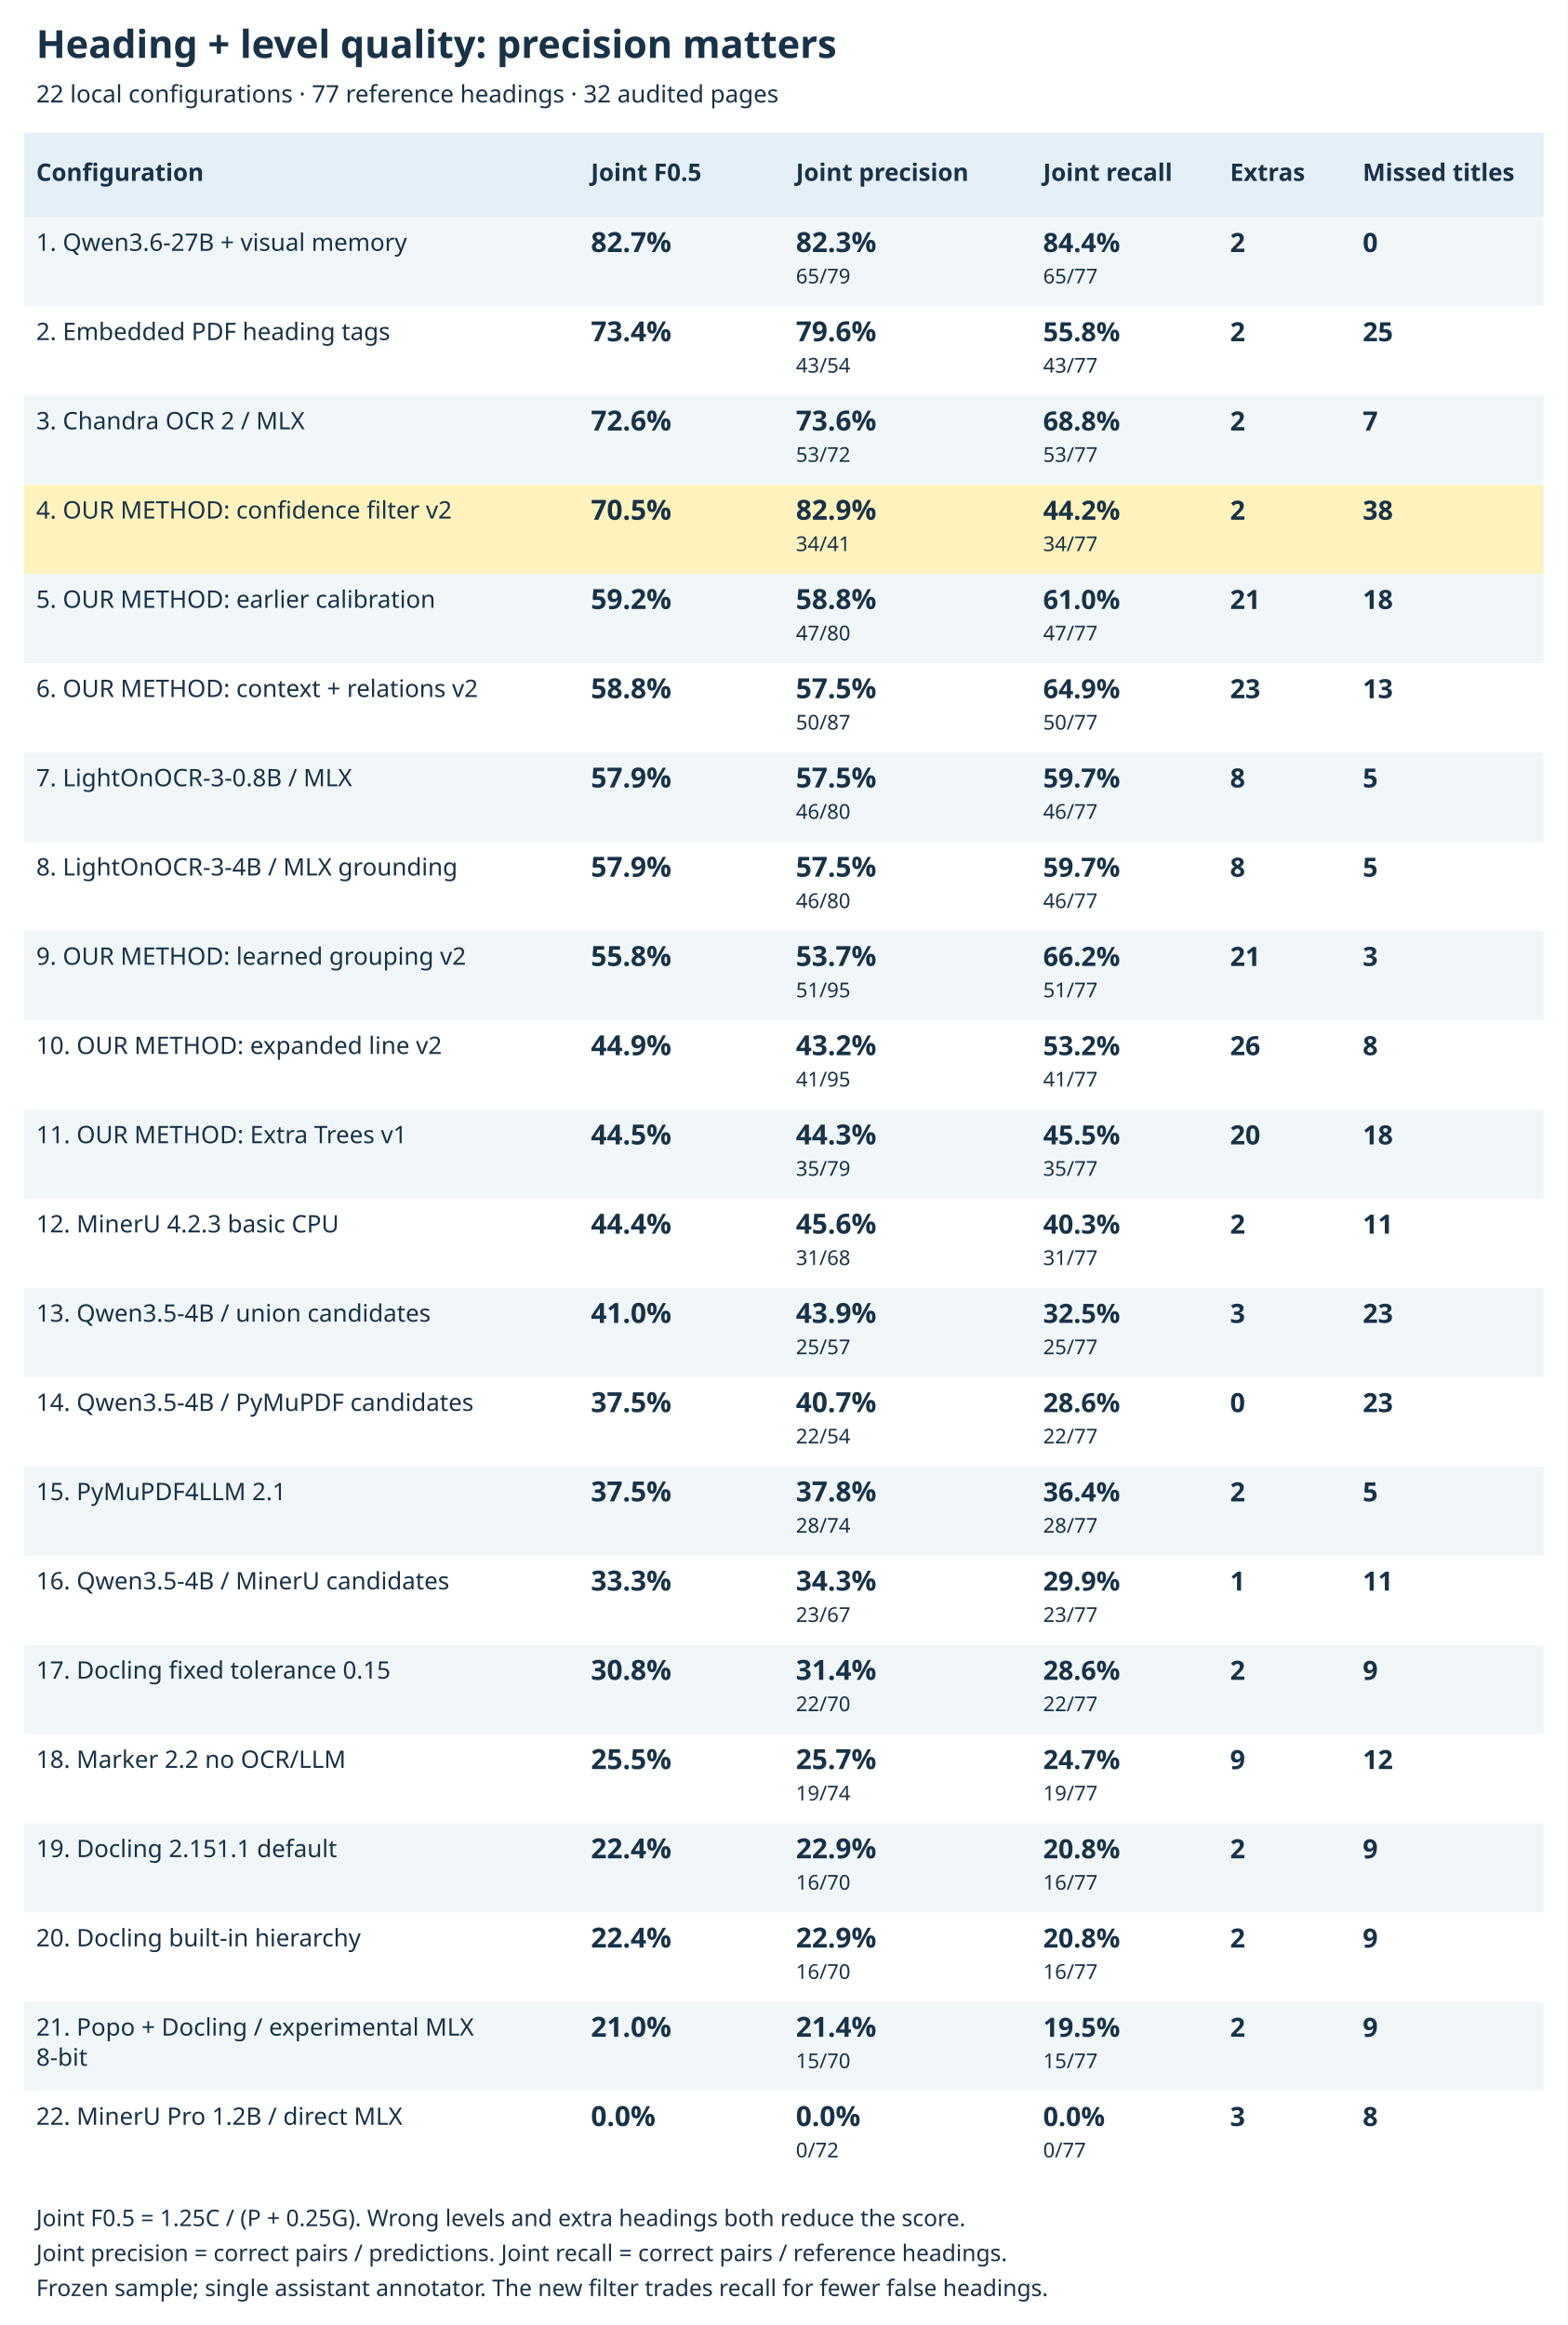
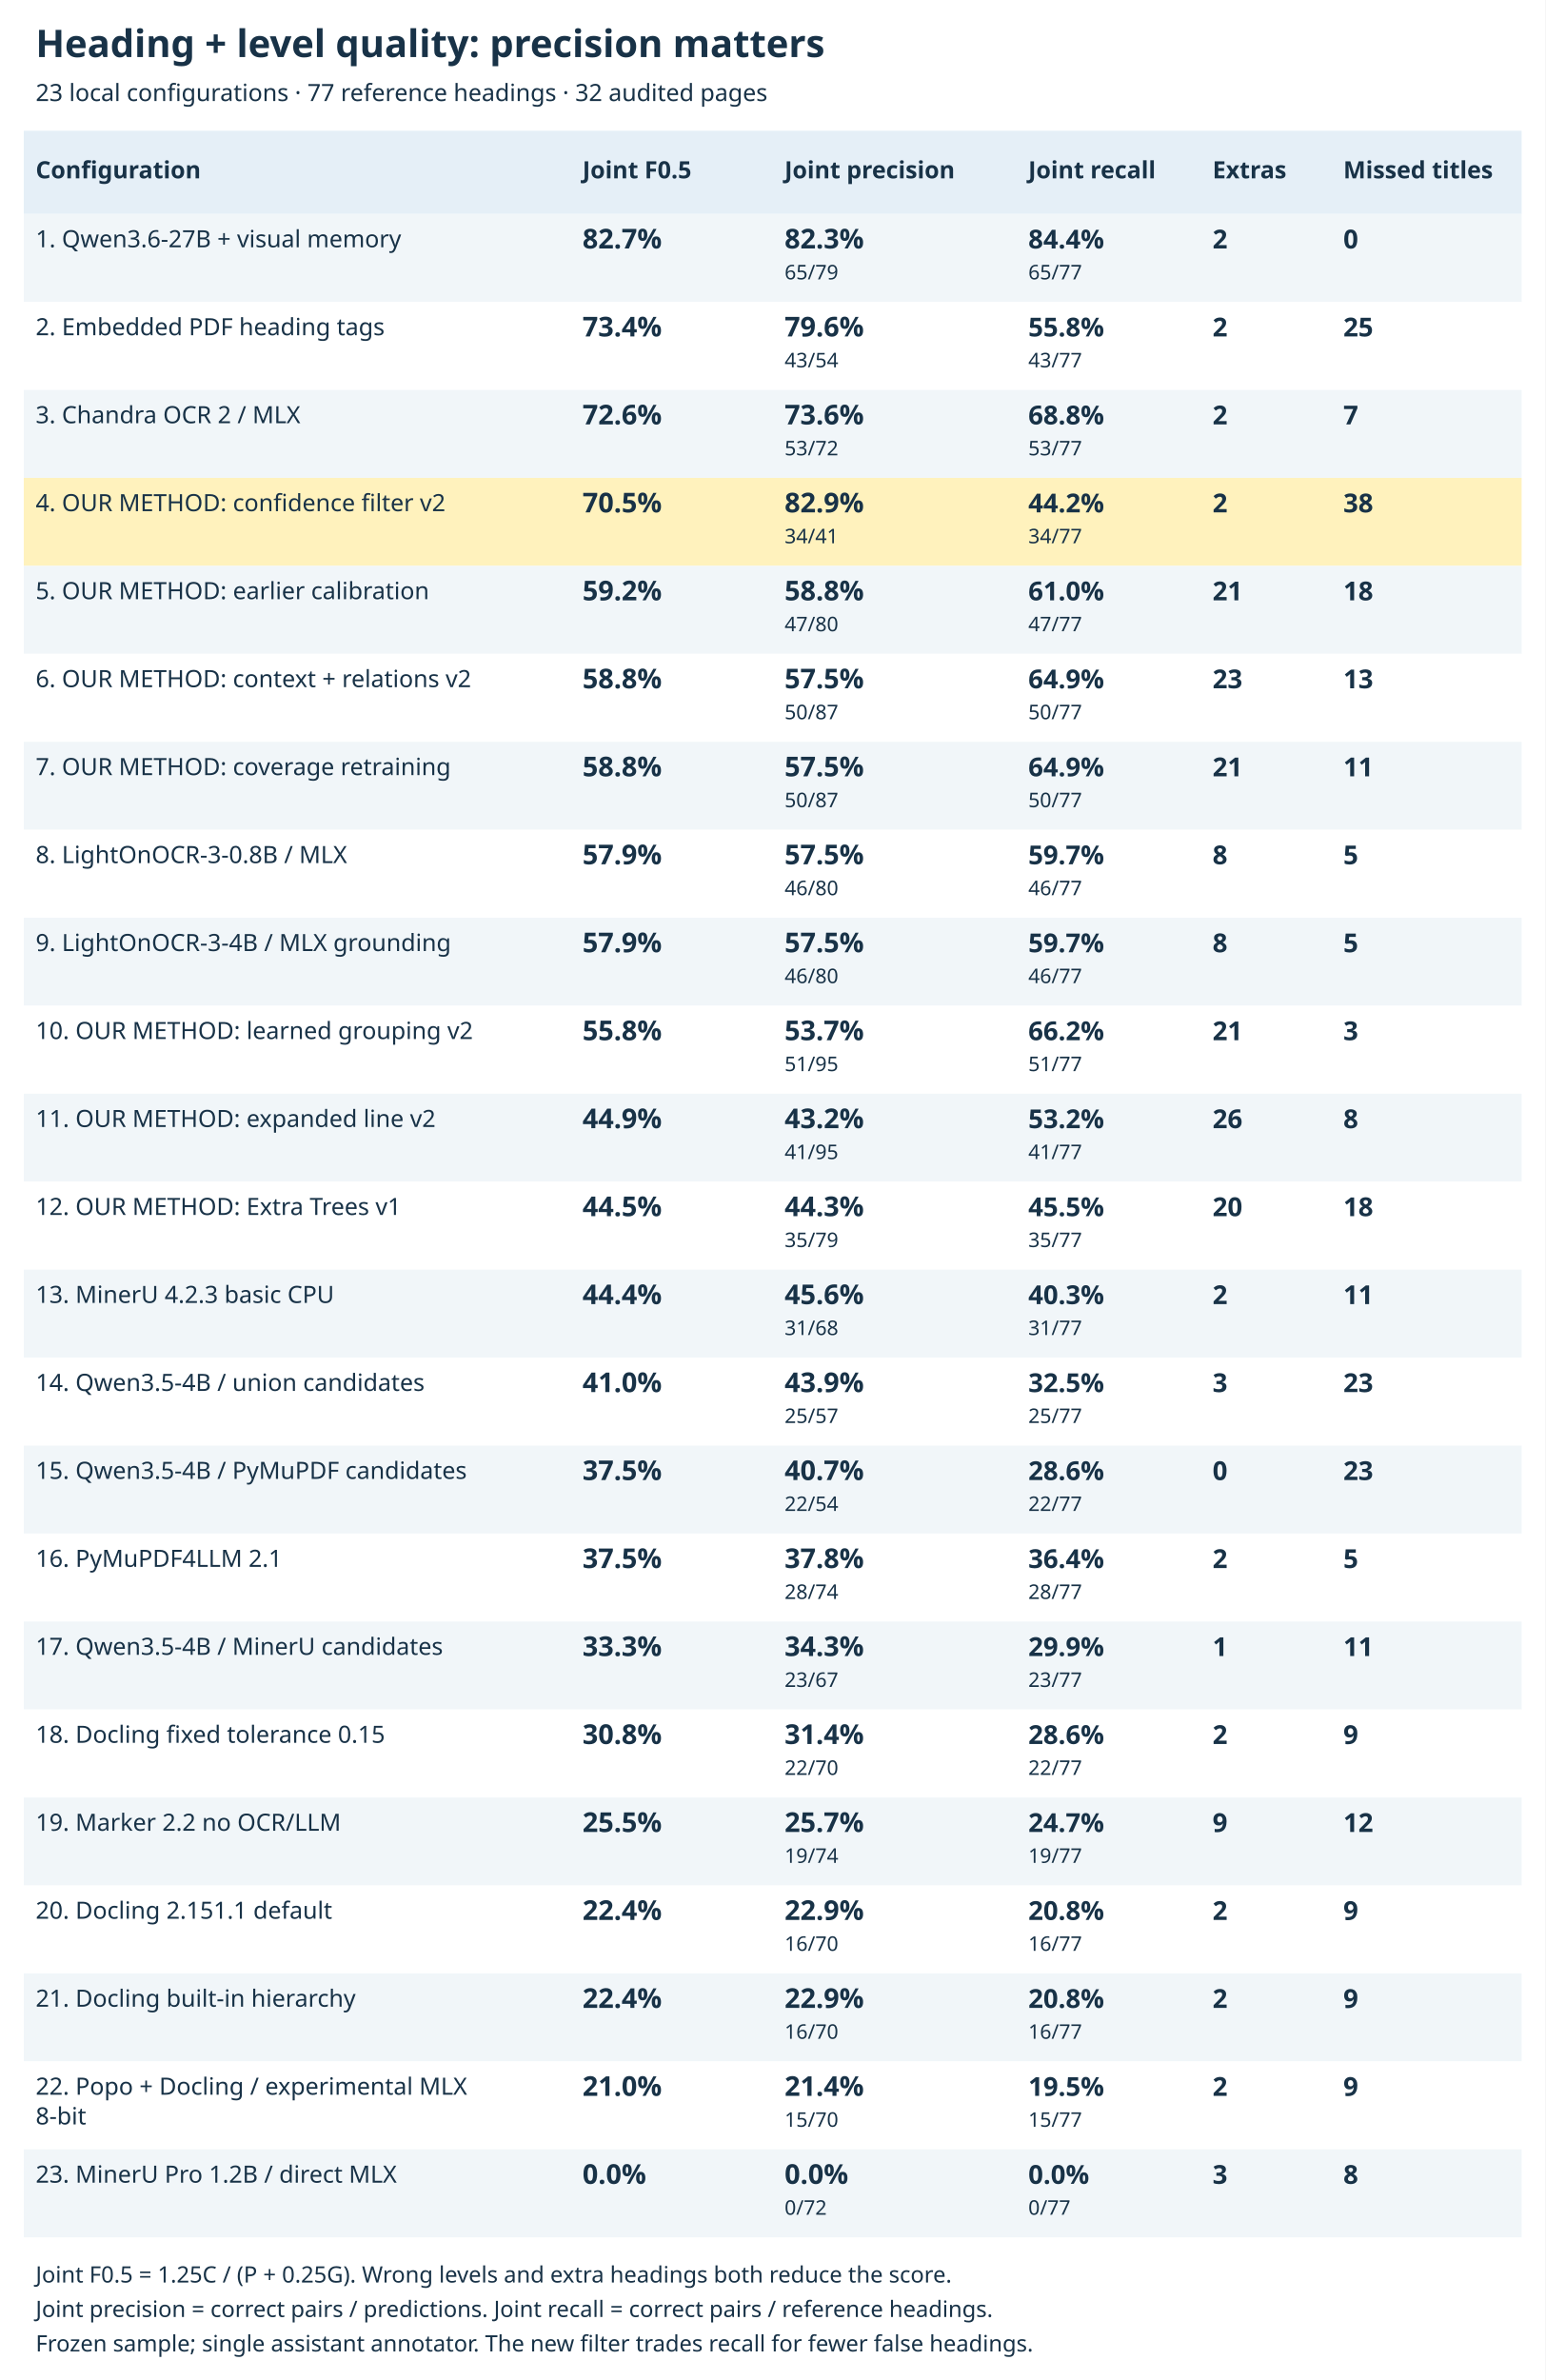
- <svg xmlns="http://www.w3.org/2000/svg" width="1300" height="1928">
-   <rect width="1300" height="1928" fill="white" />
+ <svg xmlns="http://www.w3.org/2000/svg" width="1300" height="2002">
+   <rect width="1300" height="2002" fill="white" />
  <text x="30" y="48" font-family="sans-serif" font-size="32" fill="#183247" font-weight="700">Heading + level quality: precision matters</text>
-   <text x="30" y="85" font-family="sans-serif" font-size="20" fill="#183247" font-weight="400">22 local configurations · 77 reference headings · 32 audited pages</text>
+   <text x="30" y="85" font-family="sans-serif" font-size="20" fill="#183247" font-weight="400">23 local configurations · 77 reference headings · 32 audited pages</text>
  <rect x="20" y="110" width="1260" height="70" fill="#e5eff7" />
  <text x="30" y="150" font-family="sans-serif" font-size="20" fill="#183247" font-weight="700">Configuration</text>
  <text x="490" y="150" font-family="sans-serif" font-size="20" fill="#183247" font-weight="700">Joint F0.5</text>
  <text x="660" y="150" font-family="sans-serif" font-size="20" fill="#183247" font-weight="700">Joint precision</text>
  <text x="865" y="150" font-family="sans-serif" font-size="20" fill="#183247" font-weight="700">Joint recall</text>
  <text x="1020" y="150" font-family="sans-serif" font-size="20" fill="#183247" font-weight="700">Extras</text>
  <text x="1130" y="150" font-family="sans-serif" font-size="20" fill="#183247" font-weight="700">Missed titles</text>
  <rect x="20" y="180" width="1260" height="74" fill="#f1f6f9" />
  <text x="30" y="208" font-family="sans-serif" font-size="20" fill="#183247" font-weight="400">1. Qwen3.6-27B + visual memory</text>
  <text x="490" y="209" font-family="sans-serif" font-size="23" fill="#183247" font-weight="700">82.7%</text>
  <text x="660" y="209" font-family="sans-serif" font-size="23" fill="#183247" font-weight="700">82.3%</text>
  <text x="660" y="235" font-family="sans-serif" font-size="17" fill="#183247" font-weight="400">65/79</text>
  <text x="865" y="209" font-family="sans-serif" font-size="22" fill="#183247" font-weight="700">84.4%</text>
  <text x="865" y="235" font-family="sans-serif" font-size="17" fill="#183247" font-weight="400">65/77</text>
  <text x="1020" y="209" font-family="sans-serif" font-size="22" fill="#183247" font-weight="700">2</text>
  <text x="1130" y="209" font-family="sans-serif" font-size="22" fill="#183247" font-weight="700">0</text>
  <rect x="20" y="254" width="1260" height="74" fill="white" />
  <text x="30" y="282" font-family="sans-serif" font-size="20" fill="#183247" font-weight="400">2. Embedded PDF heading tags</text>
  <text x="490" y="283" font-family="sans-serif" font-size="23" fill="#183247" font-weight="700">73.4%</text>
  <text x="660" y="283" font-family="sans-serif" font-size="23" fill="#183247" font-weight="700">79.6%</text>
  <text x="660" y="309" font-family="sans-serif" font-size="17" fill="#183247" font-weight="400">43/54</text>
  <text x="865" y="283" font-family="sans-serif" font-size="22" fill="#183247" font-weight="700">55.8%</text>
  <text x="865" y="309" font-family="sans-serif" font-size="17" fill="#183247" font-weight="400">43/77</text>
  <text x="1020" y="283" font-family="sans-serif" font-size="22" fill="#183247" font-weight="700">2</text>
  <text x="1130" y="283" font-family="sans-serif" font-size="22" fill="#183247" font-weight="700">25</text>
  <rect x="20" y="328" width="1260" height="74" fill="#f1f6f9" />
  <text x="30" y="356" font-family="sans-serif" font-size="20" fill="#183247" font-weight="400">3. Chandra OCR 2 / MLX</text>
  <text x="490" y="357" font-family="sans-serif" font-size="23" fill="#183247" font-weight="700">72.6%</text>
  <text x="660" y="357" font-family="sans-serif" font-size="23" fill="#183247" font-weight="700">73.6%</text>
  <text x="660" y="383" font-family="sans-serif" font-size="17" fill="#183247" font-weight="400">53/72</text>
  <text x="865" y="357" font-family="sans-serif" font-size="22" fill="#183247" font-weight="700">68.8%</text>
  <text x="865" y="383" font-family="sans-serif" font-size="17" fill="#183247" font-weight="400">53/77</text>
  <text x="1020" y="357" font-family="sans-serif" font-size="22" fill="#183247" font-weight="700">2</text>
  <text x="1130" y="357" font-family="sans-serif" font-size="22" fill="#183247" font-weight="700">7</text>
  <rect x="20" y="402" width="1260" height="74" fill="#fff2bd" />
  <text x="30" y="430" font-family="sans-serif" font-size="20" fill="#183247" font-weight="400">4. OUR METHOD: confidence filter v2</text>
  <text x="490" y="431" font-family="sans-serif" font-size="23" fill="#183247" font-weight="700">70.5%</text>
  <text x="660" y="431" font-family="sans-serif" font-size="23" fill="#183247" font-weight="700">82.9%</text>
  <text x="660" y="457" font-family="sans-serif" font-size="17" fill="#183247" font-weight="400">34/41</text>
  <text x="865" y="431" font-family="sans-serif" font-size="22" fill="#183247" font-weight="700">44.2%</text>
  <text x="865" y="457" font-family="sans-serif" font-size="17" fill="#183247" font-weight="400">34/77</text>
  <text x="1020" y="431" font-family="sans-serif" font-size="22" fill="#183247" font-weight="700">2</text>
  <text x="1130" y="431" font-family="sans-serif" font-size="22" fill="#183247" font-weight="700">38</text>
  <rect x="20" y="476" width="1260" height="74" fill="#f1f6f9" />
  <text x="30" y="504" font-family="sans-serif" font-size="20" fill="#183247" font-weight="400">5. OUR METHOD: earlier calibration</text>
  <text x="490" y="505" font-family="sans-serif" font-size="23" fill="#183247" font-weight="700">59.2%</text>
  <text x="660" y="505" font-family="sans-serif" font-size="23" fill="#183247" font-weight="700">58.8%</text>
  <text x="660" y="531" font-family="sans-serif" font-size="17" fill="#183247" font-weight="400">47/80</text>
  <text x="865" y="505" font-family="sans-serif" font-size="22" fill="#183247" font-weight="700">61.0%</text>
  <text x="865" y="531" font-family="sans-serif" font-size="17" fill="#183247" font-weight="400">47/77</text>
  <text x="1020" y="505" font-family="sans-serif" font-size="22" fill="#183247" font-weight="700">21</text>
  <text x="1130" y="505" font-family="sans-serif" font-size="22" fill="#183247" font-weight="700">18</text>
  <rect x="20" y="550" width="1260" height="74" fill="white" />
  <text x="30" y="578" font-family="sans-serif" font-size="20" fill="#183247" font-weight="400">6. OUR METHOD: context + relations v2</text>
  <text x="490" y="579" font-family="sans-serif" font-size="23" fill="#183247" font-weight="700">58.8%</text>
  <text x="660" y="579" font-family="sans-serif" font-size="23" fill="#183247" font-weight="700">57.5%</text>
  <text x="660" y="605" font-family="sans-serif" font-size="17" fill="#183247" font-weight="400">50/87</text>
  <text x="865" y="579" font-family="sans-serif" font-size="22" fill="#183247" font-weight="700">64.9%</text>
  <text x="865" y="605" font-family="sans-serif" font-size="17" fill="#183247" font-weight="400">50/77</text>
  <text x="1020" y="579" font-family="sans-serif" font-size="22" fill="#183247" font-weight="700">23</text>
  <text x="1130" y="579" font-family="sans-serif" font-size="22" fill="#183247" font-weight="700">13</text>
  <rect x="20" y="624" width="1260" height="74" fill="#f1f6f9" />
-   <text x="30" y="652" font-family="sans-serif" font-size="20" fill="#183247" font-weight="400">7. LightOnOCR-3-0.8B / MLX</text>
-   <text x="490" y="653" font-family="sans-serif" font-size="23" fill="#183247" font-weight="700">57.9%</text>
+   <text x="30" y="652" font-family="sans-serif" font-size="20" fill="#183247" font-weight="400">7. OUR METHOD: coverage retraining</text>
+   <text x="490" y="653" font-family="sans-serif" font-size="23" fill="#183247" font-weight="700">58.8%</text>
  <text x="660" y="653" font-family="sans-serif" font-size="23" fill="#183247" font-weight="700">57.5%</text>
-   <text x="660" y="679" font-family="sans-serif" font-size="17" fill="#183247" font-weight="400">46/80</text>
-   <text x="865" y="653" font-family="sans-serif" font-size="22" fill="#183247" font-weight="700">59.7%</text>
-   <text x="865" y="679" font-family="sans-serif" font-size="17" fill="#183247" font-weight="400">46/77</text>
-   <text x="1020" y="653" font-family="sans-serif" font-size="22" fill="#183247" font-weight="700">8</text>
-   <text x="1130" y="653" font-family="sans-serif" font-size="22" fill="#183247" font-weight="700">5</text>
+   <text x="660" y="679" font-family="sans-serif" font-size="17" fill="#183247" font-weight="400">50/87</text>
+   <text x="865" y="653" font-family="sans-serif" font-size="22" fill="#183247" font-weight="700">64.9%</text>
+   <text x="865" y="679" font-family="sans-serif" font-size="17" fill="#183247" font-weight="400">50/77</text>
+   <text x="1020" y="653" font-family="sans-serif" font-size="22" fill="#183247" font-weight="700">21</text>
+   <text x="1130" y="653" font-family="sans-serif" font-size="22" fill="#183247" font-weight="700">11</text>
  <rect x="20" y="698" width="1260" height="74" fill="white" />
-   <text x="30" y="726" font-family="sans-serif" font-size="20" fill="#183247" font-weight="400">8. LightOnOCR-3-4B / MLX grounding</text>
+   <text x="30" y="726" font-family="sans-serif" font-size="20" fill="#183247" font-weight="400">8. LightOnOCR-3-0.8B / MLX</text>
  <text x="490" y="727" font-family="sans-serif" font-size="23" fill="#183247" font-weight="700">57.9%</text>
  <text x="660" y="727" font-family="sans-serif" font-size="23" fill="#183247" font-weight="700">57.5%</text>
  <text x="660" y="753" font-family="sans-serif" font-size="17" fill="#183247" font-weight="400">46/80</text>
  <text x="865" y="727" font-family="sans-serif" font-size="22" fill="#183247" font-weight="700">59.7%</text>
  <text x="865" y="753" font-family="sans-serif" font-size="17" fill="#183247" font-weight="400">46/77</text>
  <text x="1020" y="727" font-family="sans-serif" font-size="22" fill="#183247" font-weight="700">8</text>
  <text x="1130" y="727" font-family="sans-serif" font-size="22" fill="#183247" font-weight="700">5</text>
  <rect x="20" y="772" width="1260" height="74" fill="#f1f6f9" />
-   <text x="30" y="800" font-family="sans-serif" font-size="20" fill="#183247" font-weight="400">9. OUR METHOD: learned grouping v2</text>
-   <text x="490" y="801" font-family="sans-serif" font-size="23" fill="#183247" font-weight="700">55.8%</text>
-   <text x="660" y="801" font-family="sans-serif" font-size="23" fill="#183247" font-weight="700">53.7%</text>
-   <text x="660" y="827" font-family="sans-serif" font-size="17" fill="#183247" font-weight="400">51/95</text>
-   <text x="865" y="801" font-family="sans-serif" font-size="22" fill="#183247" font-weight="700">66.2%</text>
-   <text x="865" y="827" font-family="sans-serif" font-size="17" fill="#183247" font-weight="400">51/77</text>
-   <text x="1020" y="801" font-family="sans-serif" font-size="22" fill="#183247" font-weight="700">21</text>
-   <text x="1130" y="801" font-family="sans-serif" font-size="22" fill="#183247" font-weight="700">3</text>
+   <text x="30" y="800" font-family="sans-serif" font-size="20" fill="#183247" font-weight="400">9. LightOnOCR-3-4B / MLX grounding</text>
+   <text x="490" y="801" font-family="sans-serif" font-size="23" fill="#183247" font-weight="700">57.9%</text>
+   <text x="660" y="801" font-family="sans-serif" font-size="23" fill="#183247" font-weight="700">57.5%</text>
+   <text x="660" y="827" font-family="sans-serif" font-size="17" fill="#183247" font-weight="400">46/80</text>
+   <text x="865" y="801" font-family="sans-serif" font-size="22" fill="#183247" font-weight="700">59.7%</text>
+   <text x="865" y="827" font-family="sans-serif" font-size="17" fill="#183247" font-weight="400">46/77</text>
+   <text x="1020" y="801" font-family="sans-serif" font-size="22" fill="#183247" font-weight="700">8</text>
+   <text x="1130" y="801" font-family="sans-serif" font-size="22" fill="#183247" font-weight="700">5</text>
  <rect x="20" y="846" width="1260" height="74" fill="white" />
-   <text x="30" y="874" font-family="sans-serif" font-size="20" fill="#183247" font-weight="400">10. OUR METHOD: expanded line v2</text>
-   <text x="490" y="875" font-family="sans-serif" font-size="23" fill="#183247" font-weight="700">44.9%</text>
-   <text x="660" y="875" font-family="sans-serif" font-size="23" fill="#183247" font-weight="700">43.2%</text>
-   <text x="660" y="901" font-family="sans-serif" font-size="17" fill="#183247" font-weight="400">41/95</text>
-   <text x="865" y="875" font-family="sans-serif" font-size="22" fill="#183247" font-weight="700">53.2%</text>
-   <text x="865" y="901" font-family="sans-serif" font-size="17" fill="#183247" font-weight="400">41/77</text>
-   <text x="1020" y="875" font-family="sans-serif" font-size="22" fill="#183247" font-weight="700">26</text>
-   <text x="1130" y="875" font-family="sans-serif" font-size="22" fill="#183247" font-weight="700">8</text>
+   <text x="30" y="874" font-family="sans-serif" font-size="20" fill="#183247" font-weight="400">10. OUR METHOD: learned grouping v2</text>
+   <text x="490" y="875" font-family="sans-serif" font-size="23" fill="#183247" font-weight="700">55.8%</text>
+   <text x="660" y="875" font-family="sans-serif" font-size="23" fill="#183247" font-weight="700">53.7%</text>
+   <text x="660" y="901" font-family="sans-serif" font-size="17" fill="#183247" font-weight="400">51/95</text>
+   <text x="865" y="875" font-family="sans-serif" font-size="22" fill="#183247" font-weight="700">66.2%</text>
+   <text x="865" y="901" font-family="sans-serif" font-size="17" fill="#183247" font-weight="400">51/77</text>
+   <text x="1020" y="875" font-family="sans-serif" font-size="22" fill="#183247" font-weight="700">21</text>
+   <text x="1130" y="875" font-family="sans-serif" font-size="22" fill="#183247" font-weight="700">3</text>
  <rect x="20" y="920" width="1260" height="74" fill="#f1f6f9" />
-   <text x="30" y="948" font-family="sans-serif" font-size="20" fill="#183247" font-weight="400">11. OUR METHOD: Extra Trees v1</text>
-   <text x="490" y="949" font-family="sans-serif" font-size="23" fill="#183247" font-weight="700">44.5%</text>
-   <text x="660" y="949" font-family="sans-serif" font-size="23" fill="#183247" font-weight="700">44.3%</text>
-   <text x="660" y="975" font-family="sans-serif" font-size="17" fill="#183247" font-weight="400">35/79</text>
-   <text x="865" y="949" font-family="sans-serif" font-size="22" fill="#183247" font-weight="700">45.5%</text>
-   <text x="865" y="975" font-family="sans-serif" font-size="17" fill="#183247" font-weight="400">35/77</text>
-   <text x="1020" y="949" font-family="sans-serif" font-size="22" fill="#183247" font-weight="700">20</text>
-   <text x="1130" y="949" font-family="sans-serif" font-size="22" fill="#183247" font-weight="700">18</text>
+   <text x="30" y="948" font-family="sans-serif" font-size="20" fill="#183247" font-weight="400">11. OUR METHOD: expanded line v2</text>
+   <text x="490" y="949" font-family="sans-serif" font-size="23" fill="#183247" font-weight="700">44.9%</text>
+   <text x="660" y="949" font-family="sans-serif" font-size="23" fill="#183247" font-weight="700">43.2%</text>
+   <text x="660" y="975" font-family="sans-serif" font-size="17" fill="#183247" font-weight="400">41/95</text>
+   <text x="865" y="949" font-family="sans-serif" font-size="22" fill="#183247" font-weight="700">53.2%</text>
+   <text x="865" y="975" font-family="sans-serif" font-size="17" fill="#183247" font-weight="400">41/77</text>
+   <text x="1020" y="949" font-family="sans-serif" font-size="22" fill="#183247" font-weight="700">26</text>
+   <text x="1130" y="949" font-family="sans-serif" font-size="22" fill="#183247" font-weight="700">8</text>
  <rect x="20" y="994" width="1260" height="74" fill="white" />
-   <text x="30" y="1022" font-family="sans-serif" font-size="20" fill="#183247" font-weight="400">12. MinerU 4.2.3 basic CPU</text>
-   <text x="490" y="1023" font-family="sans-serif" font-size="23" fill="#183247" font-weight="700">44.4%</text>
-   <text x="660" y="1023" font-family="sans-serif" font-size="23" fill="#183247" font-weight="700">45.6%</text>
-   <text x="660" y="1049" font-family="sans-serif" font-size="17" fill="#183247" font-weight="400">31/68</text>
-   <text x="865" y="1023" font-family="sans-serif" font-size="22" fill="#183247" font-weight="700">40.3%</text>
-   <text x="865" y="1049" font-family="sans-serif" font-size="17" fill="#183247" font-weight="400">31/77</text>
-   <text x="1020" y="1023" font-family="sans-serif" font-size="22" fill="#183247" font-weight="700">2</text>
-   <text x="1130" y="1023" font-family="sans-serif" font-size="22" fill="#183247" font-weight="700">11</text>
+   <text x="30" y="1022" font-family="sans-serif" font-size="20" fill="#183247" font-weight="400">12. OUR METHOD: Extra Trees v1</text>
+   <text x="490" y="1023" font-family="sans-serif" font-size="23" fill="#183247" font-weight="700">44.5%</text>
+   <text x="660" y="1023" font-family="sans-serif" font-size="23" fill="#183247" font-weight="700">44.3%</text>
+   <text x="660" y="1049" font-family="sans-serif" font-size="17" fill="#183247" font-weight="400">35/79</text>
+   <text x="865" y="1023" font-family="sans-serif" font-size="22" fill="#183247" font-weight="700">45.5%</text>
+   <text x="865" y="1049" font-family="sans-serif" font-size="17" fill="#183247" font-weight="400">35/77</text>
+   <text x="1020" y="1023" font-family="sans-serif" font-size="22" fill="#183247" font-weight="700">20</text>
+   <text x="1130" y="1023" font-family="sans-serif" font-size="22" fill="#183247" font-weight="700">18</text>
  <rect x="20" y="1068" width="1260" height="74" fill="#f1f6f9" />
-   <text x="30" y="1096" font-family="sans-serif" font-size="20" fill="#183247" font-weight="400">13. Qwen3.5-4B / union candidates</text>
-   <text x="490" y="1097" font-family="sans-serif" font-size="23" fill="#183247" font-weight="700">41.0%</text>
-   <text x="660" y="1097" font-family="sans-serif" font-size="23" fill="#183247" font-weight="700">43.9%</text>
-   <text x="660" y="1123" font-family="sans-serif" font-size="17" fill="#183247" font-weight="400">25/57</text>
-   <text x="865" y="1097" font-family="sans-serif" font-size="22" fill="#183247" font-weight="700">32.5%</text>
-   <text x="865" y="1123" font-family="sans-serif" font-size="17" fill="#183247" font-weight="400">25/77</text>
-   <text x="1020" y="1097" font-family="sans-serif" font-size="22" fill="#183247" font-weight="700">3</text>
-   <text x="1130" y="1097" font-family="sans-serif" font-size="22" fill="#183247" font-weight="700">23</text>
+   <text x="30" y="1096" font-family="sans-serif" font-size="20" fill="#183247" font-weight="400">13. MinerU 4.2.3 basic CPU</text>
+   <text x="490" y="1097" font-family="sans-serif" font-size="23" fill="#183247" font-weight="700">44.4%</text>
+   <text x="660" y="1097" font-family="sans-serif" font-size="23" fill="#183247" font-weight="700">45.6%</text>
+   <text x="660" y="1123" font-family="sans-serif" font-size="17" fill="#183247" font-weight="400">31/68</text>
+   <text x="865" y="1097" font-family="sans-serif" font-size="22" fill="#183247" font-weight="700">40.3%</text>
+   <text x="865" y="1123" font-family="sans-serif" font-size="17" fill="#183247" font-weight="400">31/77</text>
+   <text x="1020" y="1097" font-family="sans-serif" font-size="22" fill="#183247" font-weight="700">2</text>
+   <text x="1130" y="1097" font-family="sans-serif" font-size="22" fill="#183247" font-weight="700">11</text>
  <rect x="20" y="1142" width="1260" height="74" fill="white" />
-   <text x="30" y="1170" font-family="sans-serif" font-size="20" fill="#183247" font-weight="400">14. Qwen3.5-4B / PyMuPDF candidates</text>
-   <text x="490" y="1171" font-family="sans-serif" font-size="23" fill="#183247" font-weight="700">37.5%</text>
-   <text x="660" y="1171" font-family="sans-serif" font-size="23" fill="#183247" font-weight="700">40.7%</text>
-   <text x="660" y="1197" font-family="sans-serif" font-size="17" fill="#183247" font-weight="400">22/54</text>
-   <text x="865" y="1171" font-family="sans-serif" font-size="22" fill="#183247" font-weight="700">28.6%</text>
-   <text x="865" y="1197" font-family="sans-serif" font-size="17" fill="#183247" font-weight="400">22/77</text>
-   <text x="1020" y="1171" font-family="sans-serif" font-size="22" fill="#183247" font-weight="700">0</text>
+   <text x="30" y="1170" font-family="sans-serif" font-size="20" fill="#183247" font-weight="400">14. Qwen3.5-4B / union candidates</text>
+   <text x="490" y="1171" font-family="sans-serif" font-size="23" fill="#183247" font-weight="700">41.0%</text>
+   <text x="660" y="1171" font-family="sans-serif" font-size="23" fill="#183247" font-weight="700">43.9%</text>
+   <text x="660" y="1197" font-family="sans-serif" font-size="17" fill="#183247" font-weight="400">25/57</text>
+   <text x="865" y="1171" font-family="sans-serif" font-size="22" fill="#183247" font-weight="700">32.5%</text>
+   <text x="865" y="1197" font-family="sans-serif" font-size="17" fill="#183247" font-weight="400">25/77</text>
+   <text x="1020" y="1171" font-family="sans-serif" font-size="22" fill="#183247" font-weight="700">3</text>
  <text x="1130" y="1171" font-family="sans-serif" font-size="22" fill="#183247" font-weight="700">23</text>
  <rect x="20" y="1216" width="1260" height="74" fill="#f1f6f9" />
-   <text x="30" y="1244" font-family="sans-serif" font-size="20" fill="#183247" font-weight="400">15. PyMuPDF4LLM 2.1</text>
+   <text x="30" y="1244" font-family="sans-serif" font-size="20" fill="#183247" font-weight="400">15. Qwen3.5-4B / PyMuPDF candidates</text>
  <text x="490" y="1245" font-family="sans-serif" font-size="23" fill="#183247" font-weight="700">37.5%</text>
-   <text x="660" y="1245" font-family="sans-serif" font-size="23" fill="#183247" font-weight="700">37.8%</text>
-   <text x="660" y="1271" font-family="sans-serif" font-size="17" fill="#183247" font-weight="400">28/74</text>
-   <text x="865" y="1245" font-family="sans-serif" font-size="22" fill="#183247" font-weight="700">36.4%</text>
-   <text x="865" y="1271" font-family="sans-serif" font-size="17" fill="#183247" font-weight="400">28/77</text>
-   <text x="1020" y="1245" font-family="sans-serif" font-size="22" fill="#183247" font-weight="700">2</text>
-   <text x="1130" y="1245" font-family="sans-serif" font-size="22" fill="#183247" font-weight="700">5</text>
+   <text x="660" y="1245" font-family="sans-serif" font-size="23" fill="#183247" font-weight="700">40.7%</text>
+   <text x="660" y="1271" font-family="sans-serif" font-size="17" fill="#183247" font-weight="400">22/54</text>
+   <text x="865" y="1245" font-family="sans-serif" font-size="22" fill="#183247" font-weight="700">28.6%</text>
+   <text x="865" y="1271" font-family="sans-serif" font-size="17" fill="#183247" font-weight="400">22/77</text>
+   <text x="1020" y="1245" font-family="sans-serif" font-size="22" fill="#183247" font-weight="700">0</text>
+   <text x="1130" y="1245" font-family="sans-serif" font-size="22" fill="#183247" font-weight="700">23</text>
  <rect x="20" y="1290" width="1260" height="74" fill="white" />
-   <text x="30" y="1318" font-family="sans-serif" font-size="20" fill="#183247" font-weight="400">16. Qwen3.5-4B / MinerU candidates</text>
-   <text x="490" y="1319" font-family="sans-serif" font-size="23" fill="#183247" font-weight="700">33.3%</text>
-   <text x="660" y="1319" font-family="sans-serif" font-size="23" fill="#183247" font-weight="700">34.3%</text>
-   <text x="660" y="1345" font-family="sans-serif" font-size="17" fill="#183247" font-weight="400">23/67</text>
-   <text x="865" y="1319" font-family="sans-serif" font-size="22" fill="#183247" font-weight="700">29.9%</text>
-   <text x="865" y="1345" font-family="sans-serif" font-size="17" fill="#183247" font-weight="400">23/77</text>
-   <text x="1020" y="1319" font-family="sans-serif" font-size="22" fill="#183247" font-weight="700">1</text>
-   <text x="1130" y="1319" font-family="sans-serif" font-size="22" fill="#183247" font-weight="700">11</text>
+   <text x="30" y="1318" font-family="sans-serif" font-size="20" fill="#183247" font-weight="400">16. PyMuPDF4LLM 2.1</text>
+   <text x="490" y="1319" font-family="sans-serif" font-size="23" fill="#183247" font-weight="700">37.5%</text>
+   <text x="660" y="1319" font-family="sans-serif" font-size="23" fill="#183247" font-weight="700">37.8%</text>
+   <text x="660" y="1345" font-family="sans-serif" font-size="17" fill="#183247" font-weight="400">28/74</text>
+   <text x="865" y="1319" font-family="sans-serif" font-size="22" fill="#183247" font-weight="700">36.4%</text>
+   <text x="865" y="1345" font-family="sans-serif" font-size="17" fill="#183247" font-weight="400">28/77</text>
+   <text x="1020" y="1319" font-family="sans-serif" font-size="22" fill="#183247" font-weight="700">2</text>
+   <text x="1130" y="1319" font-family="sans-serif" font-size="22" fill="#183247" font-weight="700">5</text>
  <rect x="20" y="1364" width="1260" height="74" fill="#f1f6f9" />
-   <text x="30" y="1392" font-family="sans-serif" font-size="20" fill="#183247" font-weight="400">17. Docling fixed tolerance 0.15</text>
-   <text x="490" y="1393" font-family="sans-serif" font-size="23" fill="#183247" font-weight="700">30.8%</text>
-   <text x="660" y="1393" font-family="sans-serif" font-size="23" fill="#183247" font-weight="700">31.4%</text>
-   <text x="660" y="1419" font-family="sans-serif" font-size="17" fill="#183247" font-weight="400">22/70</text>
-   <text x="865" y="1393" font-family="sans-serif" font-size="22" fill="#183247" font-weight="700">28.6%</text>
-   <text x="865" y="1419" font-family="sans-serif" font-size="17" fill="#183247" font-weight="400">22/77</text>
-   <text x="1020" y="1393" font-family="sans-serif" font-size="22" fill="#183247" font-weight="700">2</text>
-   <text x="1130" y="1393" font-family="sans-serif" font-size="22" fill="#183247" font-weight="700">9</text>
+   <text x="30" y="1392" font-family="sans-serif" font-size="20" fill="#183247" font-weight="400">17. Qwen3.5-4B / MinerU candidates</text>
+   <text x="490" y="1393" font-family="sans-serif" font-size="23" fill="#183247" font-weight="700">33.3%</text>
+   <text x="660" y="1393" font-family="sans-serif" font-size="23" fill="#183247" font-weight="700">34.3%</text>
+   <text x="660" y="1419" font-family="sans-serif" font-size="17" fill="#183247" font-weight="400">23/67</text>
+   <text x="865" y="1393" font-family="sans-serif" font-size="22" fill="#183247" font-weight="700">29.9%</text>
+   <text x="865" y="1419" font-family="sans-serif" font-size="17" fill="#183247" font-weight="400">23/77</text>
+   <text x="1020" y="1393" font-family="sans-serif" font-size="22" fill="#183247" font-weight="700">1</text>
+   <text x="1130" y="1393" font-family="sans-serif" font-size="22" fill="#183247" font-weight="700">11</text>
  <rect x="20" y="1438" width="1260" height="74" fill="white" />
-   <text x="30" y="1466" font-family="sans-serif" font-size="20" fill="#183247" font-weight="400">18. Marker 2.2 no OCR/LLM</text>
-   <text x="490" y="1467" font-family="sans-serif" font-size="23" fill="#183247" font-weight="700">25.5%</text>
-   <text x="660" y="1467" font-family="sans-serif" font-size="23" fill="#183247" font-weight="700">25.7%</text>
-   <text x="660" y="1493" font-family="sans-serif" font-size="17" fill="#183247" font-weight="400">19/74</text>
-   <text x="865" y="1467" font-family="sans-serif" font-size="22" fill="#183247" font-weight="700">24.7%</text>
-   <text x="865" y="1493" font-family="sans-serif" font-size="17" fill="#183247" font-weight="400">19/77</text>
-   <text x="1020" y="1467" font-family="sans-serif" font-size="22" fill="#183247" font-weight="700">9</text>
-   <text x="1130" y="1467" font-family="sans-serif" font-size="22" fill="#183247" font-weight="700">12</text>
+   <text x="30" y="1466" font-family="sans-serif" font-size="20" fill="#183247" font-weight="400">18. Docling fixed tolerance 0.15</text>
+   <text x="490" y="1467" font-family="sans-serif" font-size="23" fill="#183247" font-weight="700">30.8%</text>
+   <text x="660" y="1467" font-family="sans-serif" font-size="23" fill="#183247" font-weight="700">31.4%</text>
+   <text x="660" y="1493" font-family="sans-serif" font-size="17" fill="#183247" font-weight="400">22/70</text>
+   <text x="865" y="1467" font-family="sans-serif" font-size="22" fill="#183247" font-weight="700">28.6%</text>
+   <text x="865" y="1493" font-family="sans-serif" font-size="17" fill="#183247" font-weight="400">22/77</text>
+   <text x="1020" y="1467" font-family="sans-serif" font-size="22" fill="#183247" font-weight="700">2</text>
+   <text x="1130" y="1467" font-family="sans-serif" font-size="22" fill="#183247" font-weight="700">9</text>
  <rect x="20" y="1512" width="1260" height="74" fill="#f1f6f9" />
-   <text x="30" y="1540" font-family="sans-serif" font-size="20" fill="#183247" font-weight="400">19. Docling 2.151.1 default</text>
-   <text x="490" y="1541" font-family="sans-serif" font-size="23" fill="#183247" font-weight="700">22.4%</text>
-   <text x="660" y="1541" font-family="sans-serif" font-size="23" fill="#183247" font-weight="700">22.9%</text>
-   <text x="660" y="1567" font-family="sans-serif" font-size="17" fill="#183247" font-weight="400">16/70</text>
-   <text x="865" y="1541" font-family="sans-serif" font-size="22" fill="#183247" font-weight="700">20.8%</text>
-   <text x="865" y="1567" font-family="sans-serif" font-size="17" fill="#183247" font-weight="400">16/77</text>
-   <text x="1020" y="1541" font-family="sans-serif" font-size="22" fill="#183247" font-weight="700">2</text>
-   <text x="1130" y="1541" font-family="sans-serif" font-size="22" fill="#183247" font-weight="700">9</text>
+   <text x="30" y="1540" font-family="sans-serif" font-size="20" fill="#183247" font-weight="400">19. Marker 2.2 no OCR/LLM</text>
+   <text x="490" y="1541" font-family="sans-serif" font-size="23" fill="#183247" font-weight="700">25.5%</text>
+   <text x="660" y="1541" font-family="sans-serif" font-size="23" fill="#183247" font-weight="700">25.7%</text>
+   <text x="660" y="1567" font-family="sans-serif" font-size="17" fill="#183247" font-weight="400">19/74</text>
+   <text x="865" y="1541" font-family="sans-serif" font-size="22" fill="#183247" font-weight="700">24.7%</text>
+   <text x="865" y="1567" font-family="sans-serif" font-size="17" fill="#183247" font-weight="400">19/77</text>
+   <text x="1020" y="1541" font-family="sans-serif" font-size="22" fill="#183247" font-weight="700">9</text>
+   <text x="1130" y="1541" font-family="sans-serif" font-size="22" fill="#183247" font-weight="700">12</text>
  <rect x="20" y="1586" width="1260" height="74" fill="white" />
-   <text x="30" y="1614" font-family="sans-serif" font-size="20" fill="#183247" font-weight="400">20. Docling built-in hierarchy</text>
+   <text x="30" y="1614" font-family="sans-serif" font-size="20" fill="#183247" font-weight="400">20. Docling 2.151.1 default</text>
  <text x="490" y="1615" font-family="sans-serif" font-size="23" fill="#183247" font-weight="700">22.4%</text>
  <text x="660" y="1615" font-family="sans-serif" font-size="23" fill="#183247" font-weight="700">22.9%</text>
  <text x="660" y="1641" font-family="sans-serif" font-size="17" fill="#183247" font-weight="400">16/70</text>
  <text x="865" y="1615" font-family="sans-serif" font-size="22" fill="#183247" font-weight="700">20.8%</text>
  <text x="865" y="1641" font-family="sans-serif" font-size="17" fill="#183247" font-weight="400">16/77</text>
  <text x="1020" y="1615" font-family="sans-serif" font-size="22" fill="#183247" font-weight="700">2</text>
  <text x="1130" y="1615" font-family="sans-serif" font-size="22" fill="#183247" font-weight="700">9</text>
  <rect x="20" y="1660" width="1260" height="74" fill="#f1f6f9" />
-   <text x="30" y="1688" font-family="sans-serif" font-size="20" fill="#183247" font-weight="400">21. Popo + Docling / experimental MLX</text>
-   <text x="30" y="1713" font-family="sans-serif" font-size="20" fill="#183247" font-weight="400">8-bit</text>
-   <text x="490" y="1689" font-family="sans-serif" font-size="23" fill="#183247" font-weight="700">21.0%</text>
-   <text x="660" y="1689" font-family="sans-serif" font-size="23" fill="#183247" font-weight="700">21.4%</text>
-   <text x="660" y="1715" font-family="sans-serif" font-size="17" fill="#183247" font-weight="400">15/70</text>
-   <text x="865" y="1689" font-family="sans-serif" font-size="22" fill="#183247" font-weight="700">19.5%</text>
-   <text x="865" y="1715" font-family="sans-serif" font-size="17" fill="#183247" font-weight="400">15/77</text>
+   <text x="30" y="1688" font-family="sans-serif" font-size="20" fill="#183247" font-weight="400">21. Docling built-in hierarchy</text>
+   <text x="490" y="1689" font-family="sans-serif" font-size="23" fill="#183247" font-weight="700">22.4%</text>
+   <text x="660" y="1689" font-family="sans-serif" font-size="23" fill="#183247" font-weight="700">22.9%</text>
+   <text x="660" y="1715" font-family="sans-serif" font-size="17" fill="#183247" font-weight="400">16/70</text>
+   <text x="865" y="1689" font-family="sans-serif" font-size="22" fill="#183247" font-weight="700">20.8%</text>
+   <text x="865" y="1715" font-family="sans-serif" font-size="17" fill="#183247" font-weight="400">16/77</text>
  <text x="1020" y="1689" font-family="sans-serif" font-size="22" fill="#183247" font-weight="700">2</text>
  <text x="1130" y="1689" font-family="sans-serif" font-size="22" fill="#183247" font-weight="700">9</text>
  <rect x="20" y="1734" width="1260" height="74" fill="white" />
-   <text x="30" y="1762" font-family="sans-serif" font-size="20" fill="#183247" font-weight="400">22. MinerU Pro 1.2B / direct MLX</text>
-   <text x="490" y="1763" font-family="sans-serif" font-size="23" fill="#183247" font-weight="700">0.0%</text>
-   <text x="660" y="1763" font-family="sans-serif" font-size="23" fill="#183247" font-weight="700">0.0%</text>
-   <text x="660" y="1789" font-family="sans-serif" font-size="17" fill="#183247" font-weight="400">0/72</text>
-   <text x="865" y="1763" font-family="sans-serif" font-size="22" fill="#183247" font-weight="700">0.0%</text>
-   <text x="865" y="1789" font-family="sans-serif" font-size="17" fill="#183247" font-weight="400">0/77</text>
-   <text x="1020" y="1763" font-family="sans-serif" font-size="22" fill="#183247" font-weight="700">3</text>
-   <text x="1130" y="1763" font-family="sans-serif" font-size="22" fill="#183247" font-weight="700">8</text>
-   <text x="30" y="1846" font-family="sans-serif" font-size="19" fill="#183247" font-weight="400">Joint F0.5 = 1.25C / (P + 0.25G). Wrong levels and extra headings both reduce the score.</text>
-   <text x="30" y="1875" font-family="sans-serif" font-size="19" fill="#183247" font-weight="400">Joint precision = correct pairs / predictions. Joint recall = correct pairs / reference headings.</text>
-   <text x="30" y="1904" font-family="sans-serif" font-size="19" fill="#183247" font-weight="400">Frozen sample; single assistant annotator. The new filter trades recall for fewer false headings.</text>
+   <text x="30" y="1762" font-family="sans-serif" font-size="20" fill="#183247" font-weight="400">22. Popo + Docling / experimental MLX</text>
+   <text x="30" y="1787" font-family="sans-serif" font-size="20" fill="#183247" font-weight="400">8-bit</text>
+   <text x="490" y="1763" font-family="sans-serif" font-size="23" fill="#183247" font-weight="700">21.0%</text>
+   <text x="660" y="1763" font-family="sans-serif" font-size="23" fill="#183247" font-weight="700">21.4%</text>
+   <text x="660" y="1789" font-family="sans-serif" font-size="17" fill="#183247" font-weight="400">15/70</text>
+   <text x="865" y="1763" font-family="sans-serif" font-size="22" fill="#183247" font-weight="700">19.5%</text>
+   <text x="865" y="1789" font-family="sans-serif" font-size="17" fill="#183247" font-weight="400">15/77</text>
+   <text x="1020" y="1763" font-family="sans-serif" font-size="22" fill="#183247" font-weight="700">2</text>
+   <text x="1130" y="1763" font-family="sans-serif" font-size="22" fill="#183247" font-weight="700">9</text>
+   <rect x="20" y="1808" width="1260" height="74" fill="#f1f6f9" />
+   <text x="30" y="1836" font-family="sans-serif" font-size="20" fill="#183247" font-weight="400">23. MinerU Pro 1.2B / direct MLX</text>
+   <text x="490" y="1837" font-family="sans-serif" font-size="23" fill="#183247" font-weight="700">0.0%</text>
+   <text x="660" y="1837" font-family="sans-serif" font-size="23" fill="#183247" font-weight="700">0.0%</text>
+   <text x="660" y="1863" font-family="sans-serif" font-size="17" fill="#183247" font-weight="400">0/72</text>
+   <text x="865" y="1837" font-family="sans-serif" font-size="22" fill="#183247" font-weight="700">0.0%</text>
+   <text x="865" y="1863" font-family="sans-serif" font-size="17" fill="#183247" font-weight="400">0/77</text>
+   <text x="1020" y="1837" font-family="sans-serif" font-size="22" fill="#183247" font-weight="700">3</text>
+   <text x="1130" y="1837" font-family="sans-serif" font-size="22" fill="#183247" font-weight="700">8</text>
+   <text x="30" y="1920" font-family="sans-serif" font-size="19" fill="#183247" font-weight="400">Joint F0.5 = 1.25C / (P + 0.25G). Wrong levels and extra headings both reduce the score.</text>
+   <text x="30" y="1949" font-family="sans-serif" font-size="19" fill="#183247" font-weight="400">Joint precision = correct pairs / predictions. Joint recall = correct pairs / reference headings.</text>
+   <text x="30" y="1978" font-family="sans-serif" font-size="19" fill="#183247" font-weight="400">Frozen sample; single assistant annotator. The new filter trades recall for fewer false headings.</text>
</svg>
